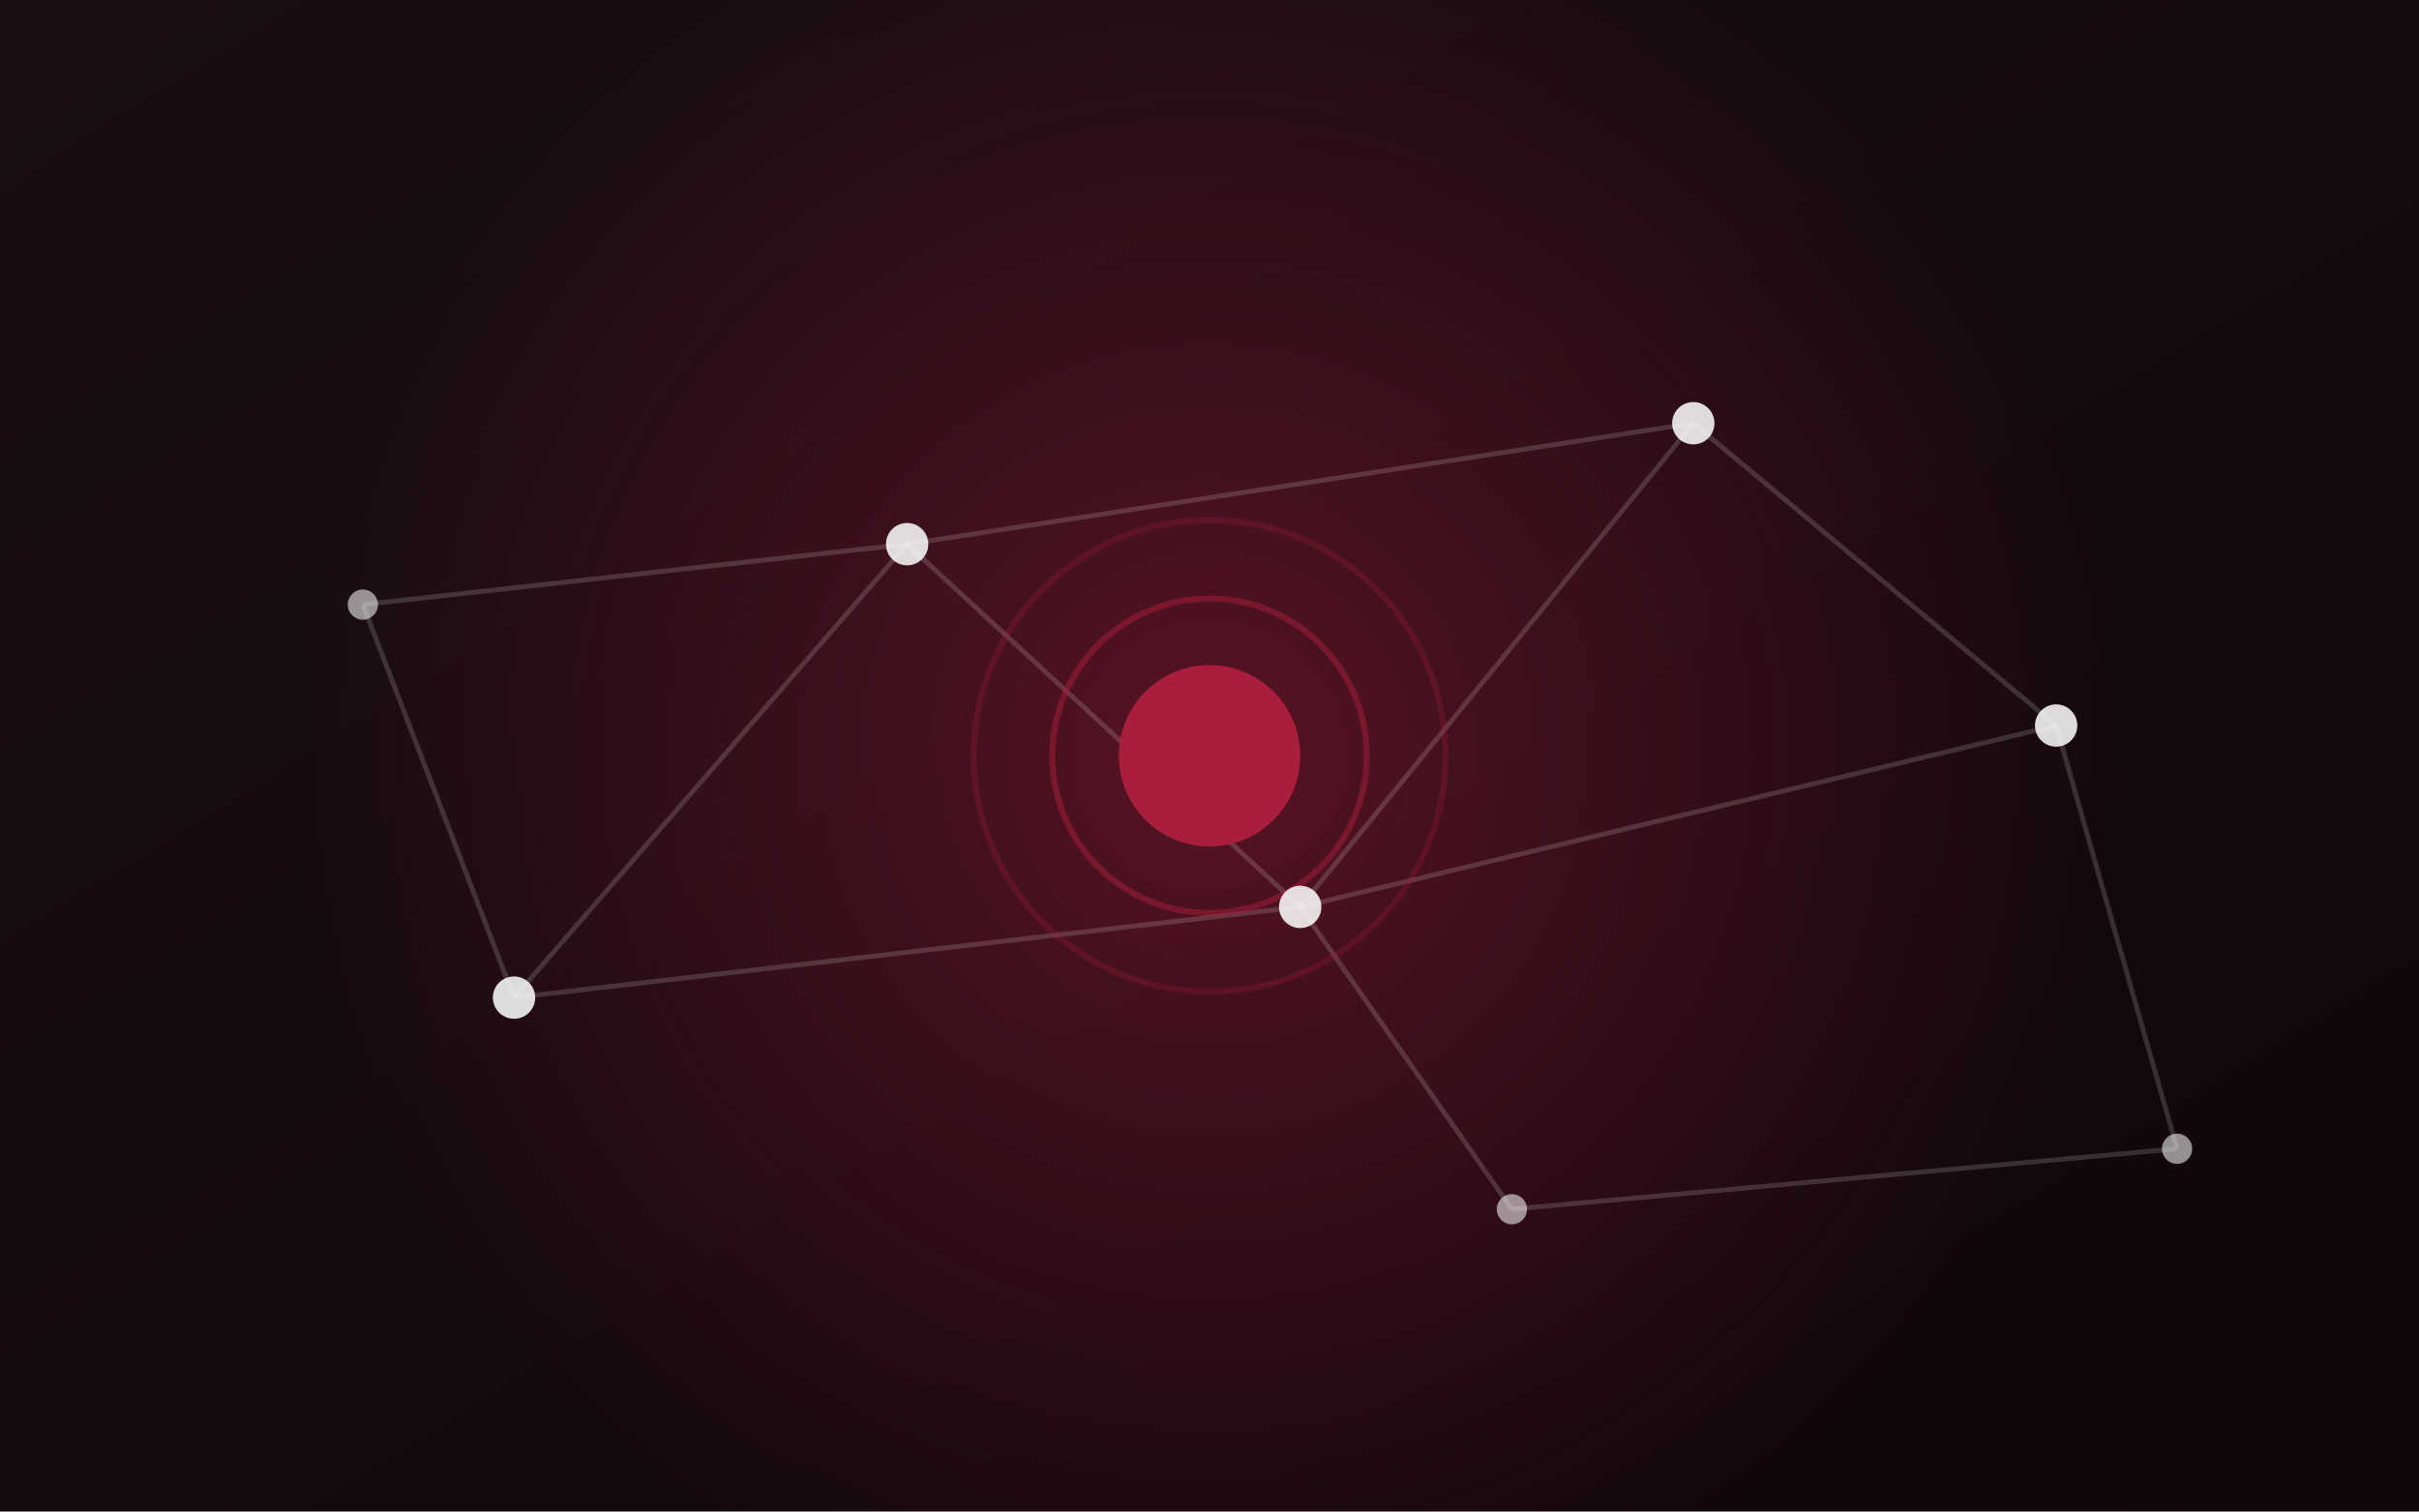
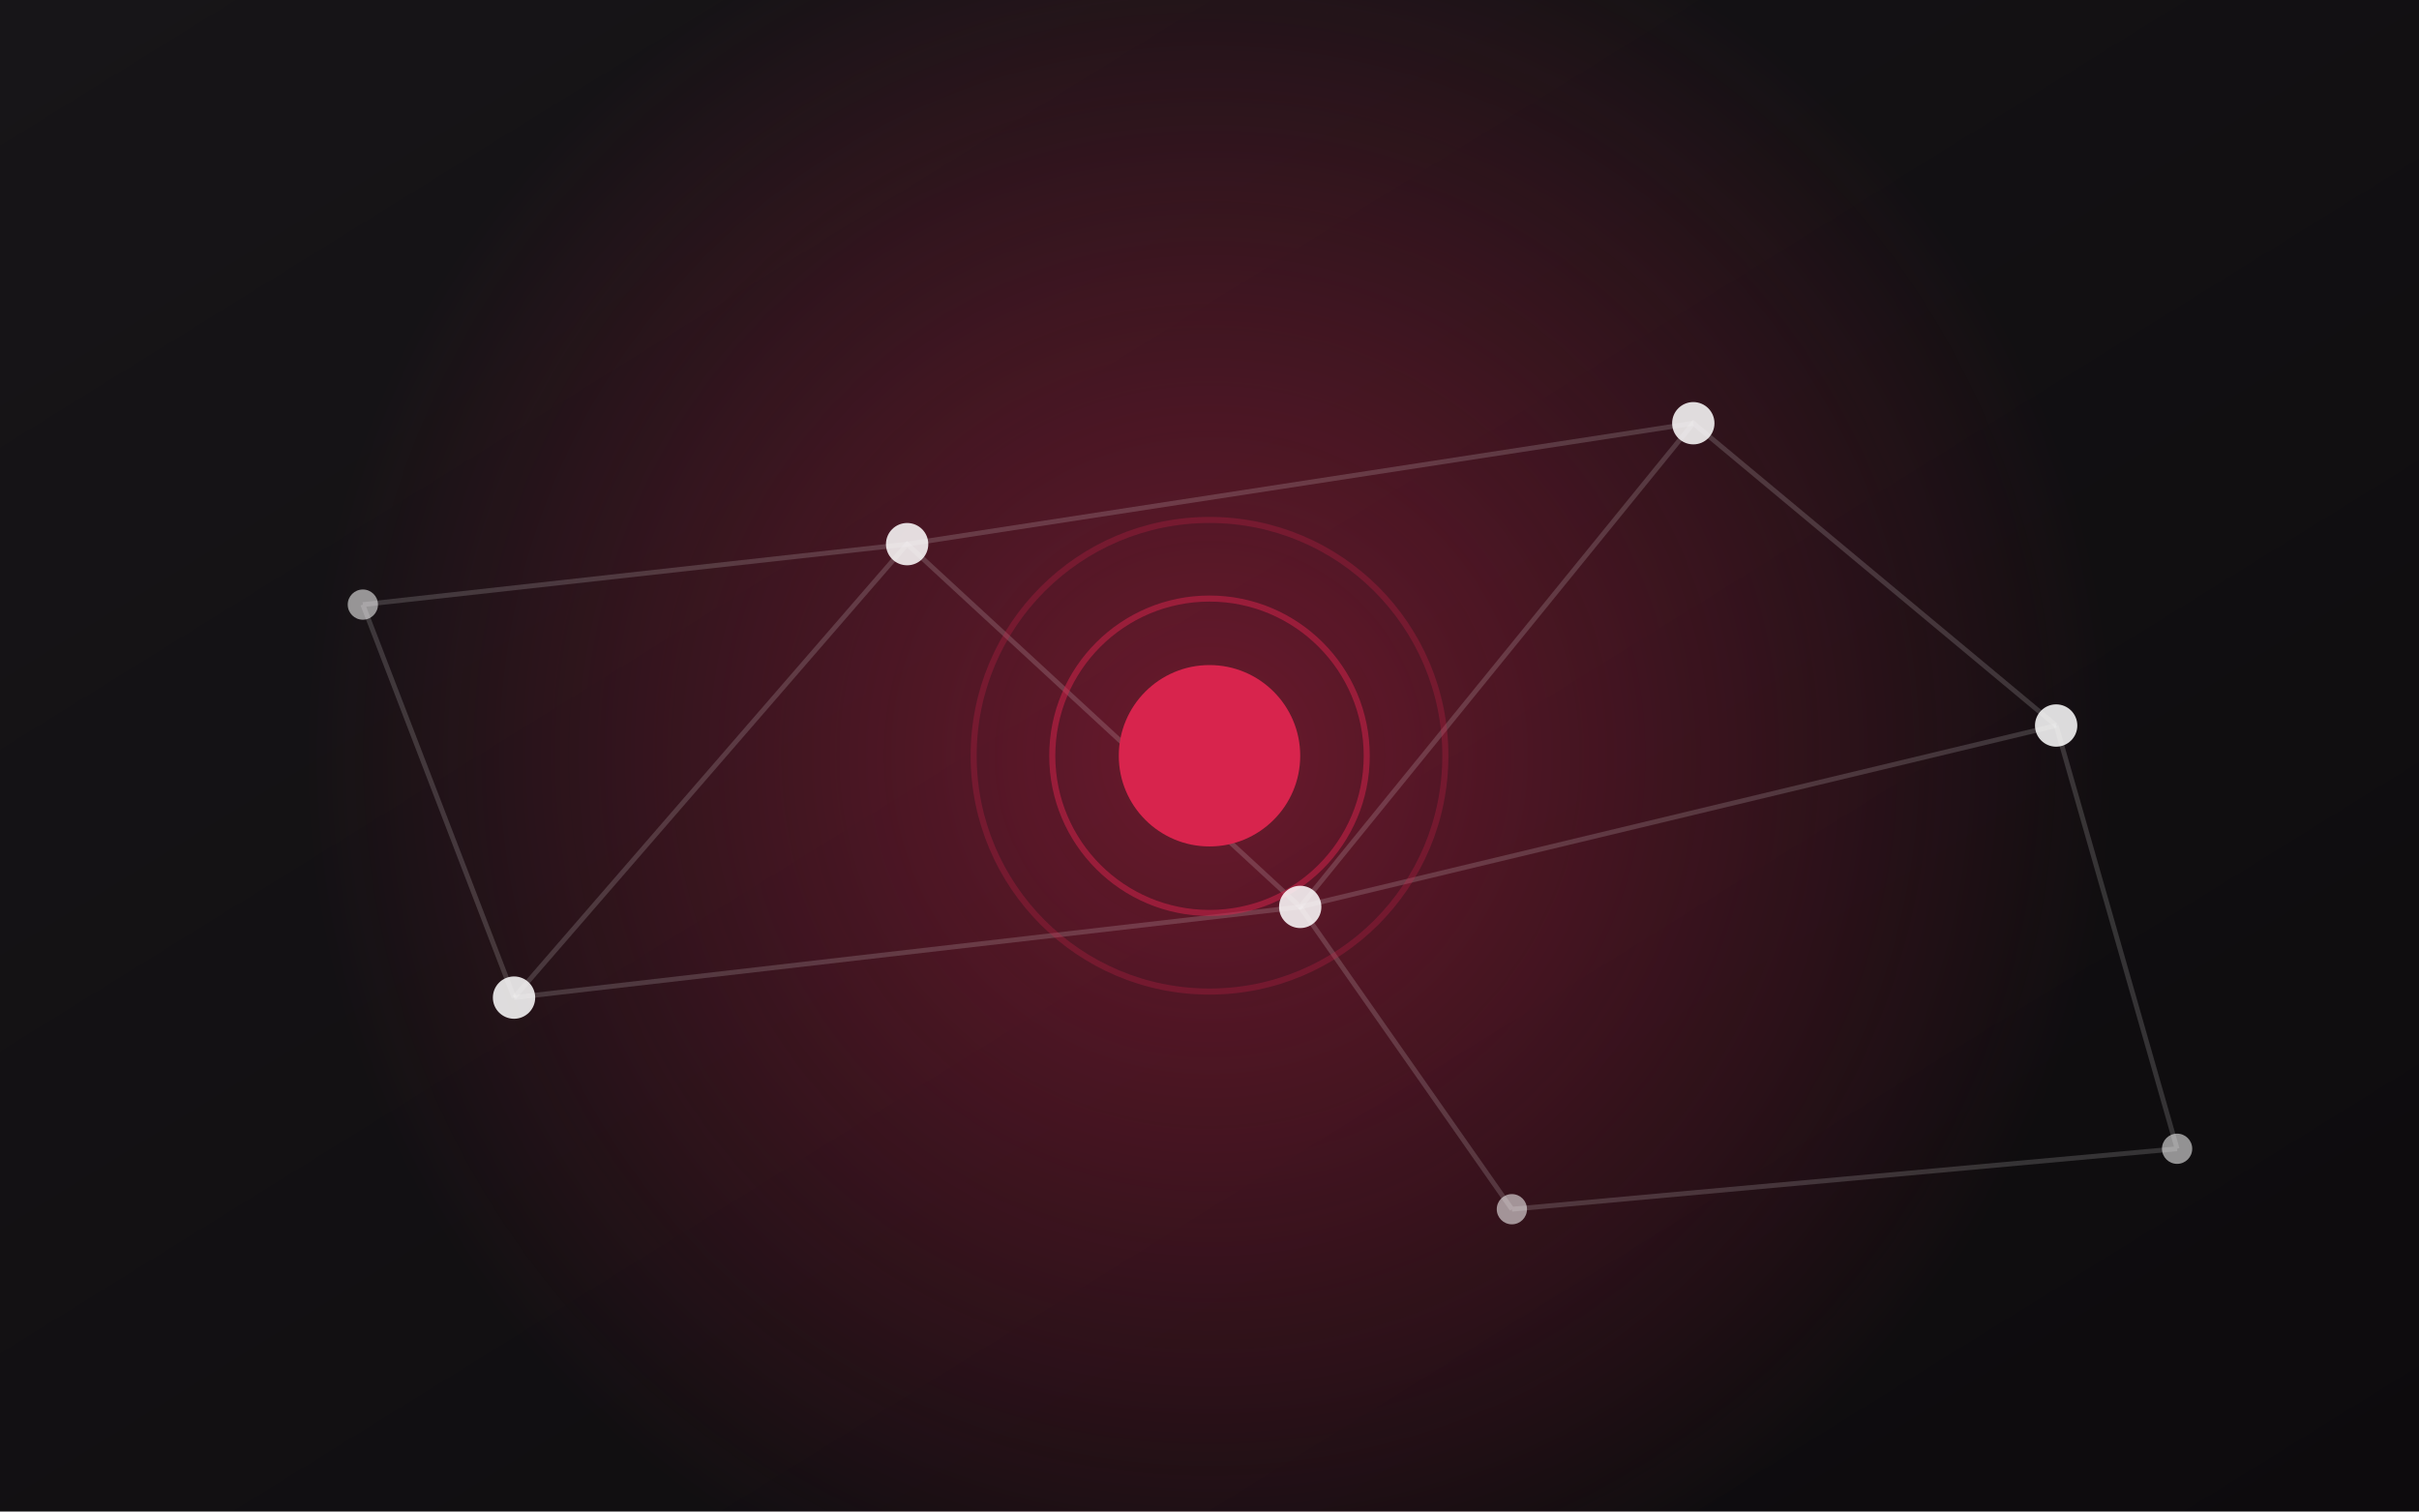
<svg xmlns="http://www.w3.org/2000/svg" viewBox="0 0 800 500" width="800" height="500" role="img">
  <defs>
    <linearGradient id="ng" x1="0" y1="0" x2="1" y2="1">
-       <stop offset="0%" stop-color="#1A0E13" />
-       <stop offset="100%" stop-color="#10060B" />
+       <stop offset="0%" stop-color="#171518" />
+       <stop offset="100%" stop-color="#0D0B0D" />
    </linearGradient>
    <radialGradient id="nglow" cx="50%" cy="50%">
-       <stop offset="0%" stop-color="#A81E3C" stop-opacity="0.45" />
-       <stop offset="100%" stop-color="#A81E3C" stop-opacity="0" />
+       <stop offset="0%" stop-color="#D8244D" stop-opacity="0.45" />
+       <stop offset="100%" stop-color="#D8244D" stop-opacity="0" />
    </radialGradient>
  </defs>
  <rect width="800" height="500" fill="url(#ng)" />
  <circle cx="400" cy="250" r="300" fill="url(#nglow)" />
  <g stroke="#FFFFFF" stroke-opacity="0.16" stroke-width="1.6" fill="none">
    <path d="M170 330 L300 180 L430 300 L560 140 L680 240" />
    <path d="M170 330 L430 300 L680 240" />
    <path d="M300 180 L560 140" />
    <path d="M120 200 L300 180 M120 200 L170 330" />
    <path d="M680 240 L720 380 M430 300 L500 400 M500 400 L720 380" />
  </g>
  <g>
-     <circle cx="400" cy="250" r="30" fill="#A81E3C" />
-     <circle cx="400" cy="250" r="52" fill="none" stroke="#A81E3C" stroke-opacity="0.5" stroke-width="2" />
-     <circle cx="400" cy="250" r="78" fill="none" stroke="#A81E3C" stroke-opacity="0.25" stroke-width="2" />
+     <circle cx="400" cy="250" r="30" fill="#D8244D" />
+     <circle cx="400" cy="250" r="52" fill="none" stroke="#D8244D" stroke-opacity="0.5" stroke-width="2" />
+     <circle cx="400" cy="250" r="78" fill="none" stroke="#D8244D" stroke-opacity="0.25" stroke-width="2" />
  </g>
  <g fill="#FFFFFF">
    <circle cx="170" cy="330" r="7" fill-opacity="0.85" />
    <circle cx="300" cy="180" r="7" fill-opacity="0.85" />
    <circle cx="430" cy="300" r="7" fill-opacity="0.85" />
    <circle cx="560" cy="140" r="7" fill-opacity="0.85" />
    <circle cx="680" cy="240" r="7" fill-opacity="0.85" />
    <circle cx="120" cy="200" r="5" fill-opacity="0.55" />
    <circle cx="720" cy="380" r="5" fill-opacity="0.55" />
    <circle cx="500" cy="400" r="5" fill-opacity="0.55" />
  </g>
</svg>
